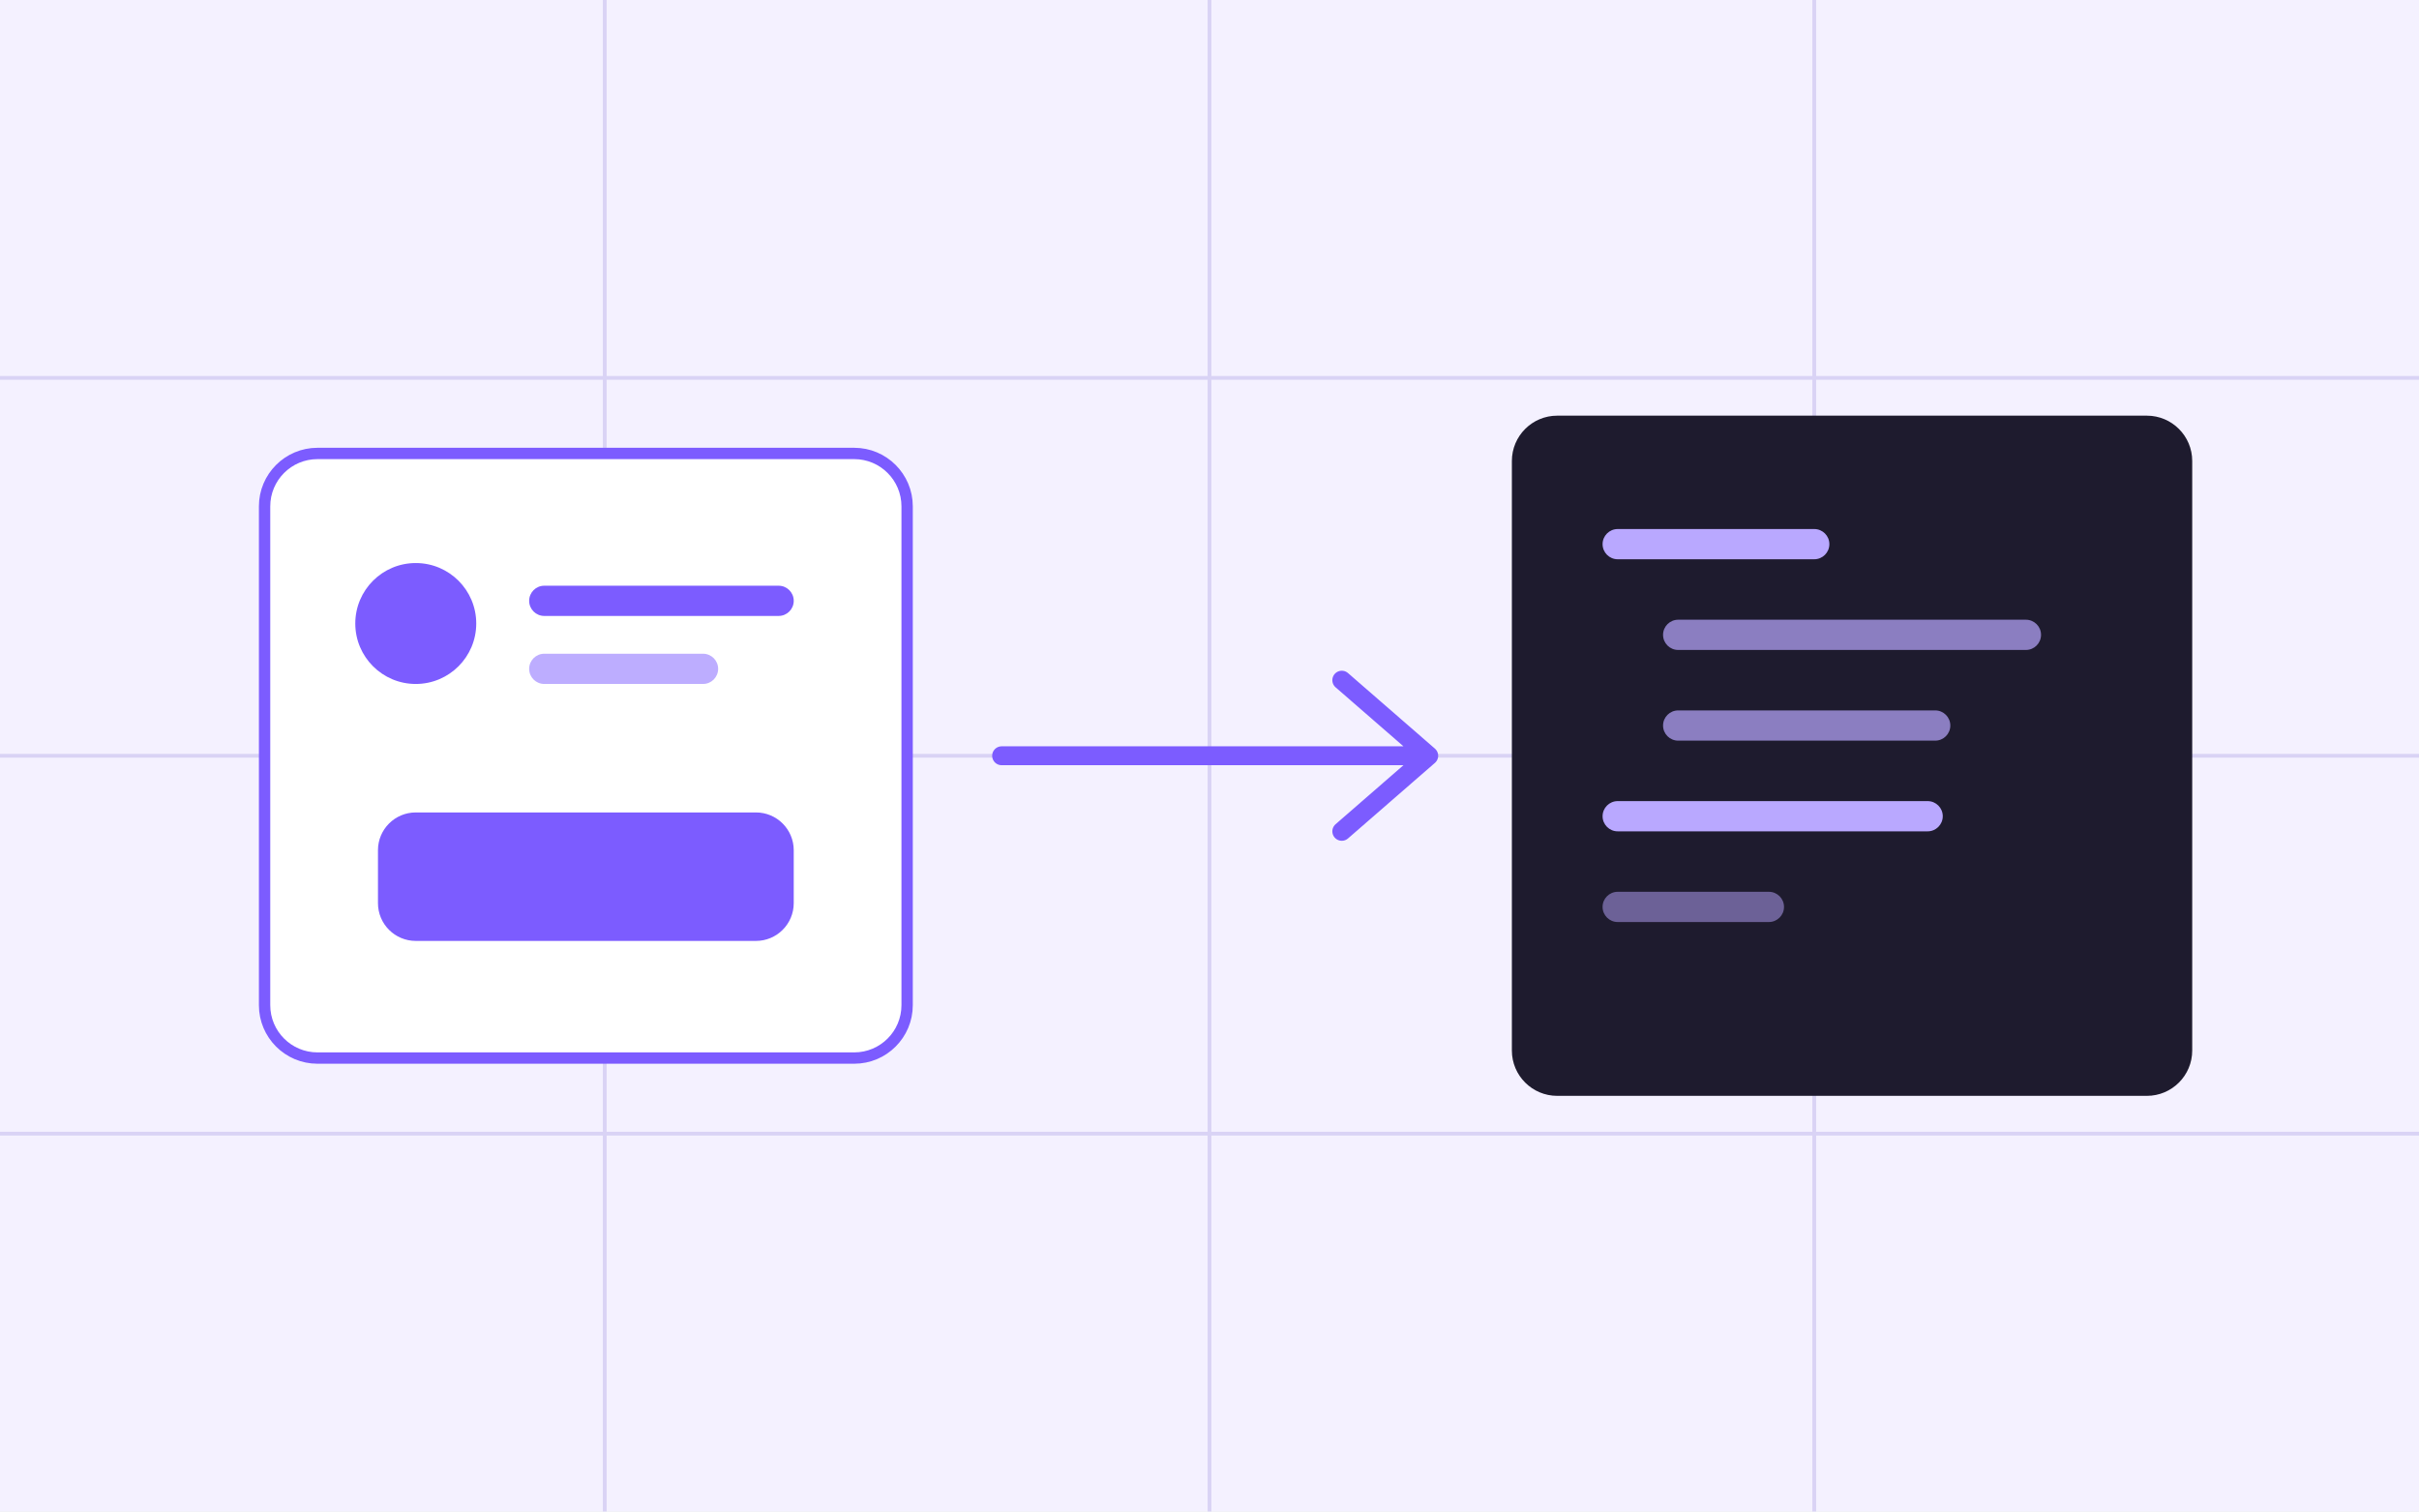
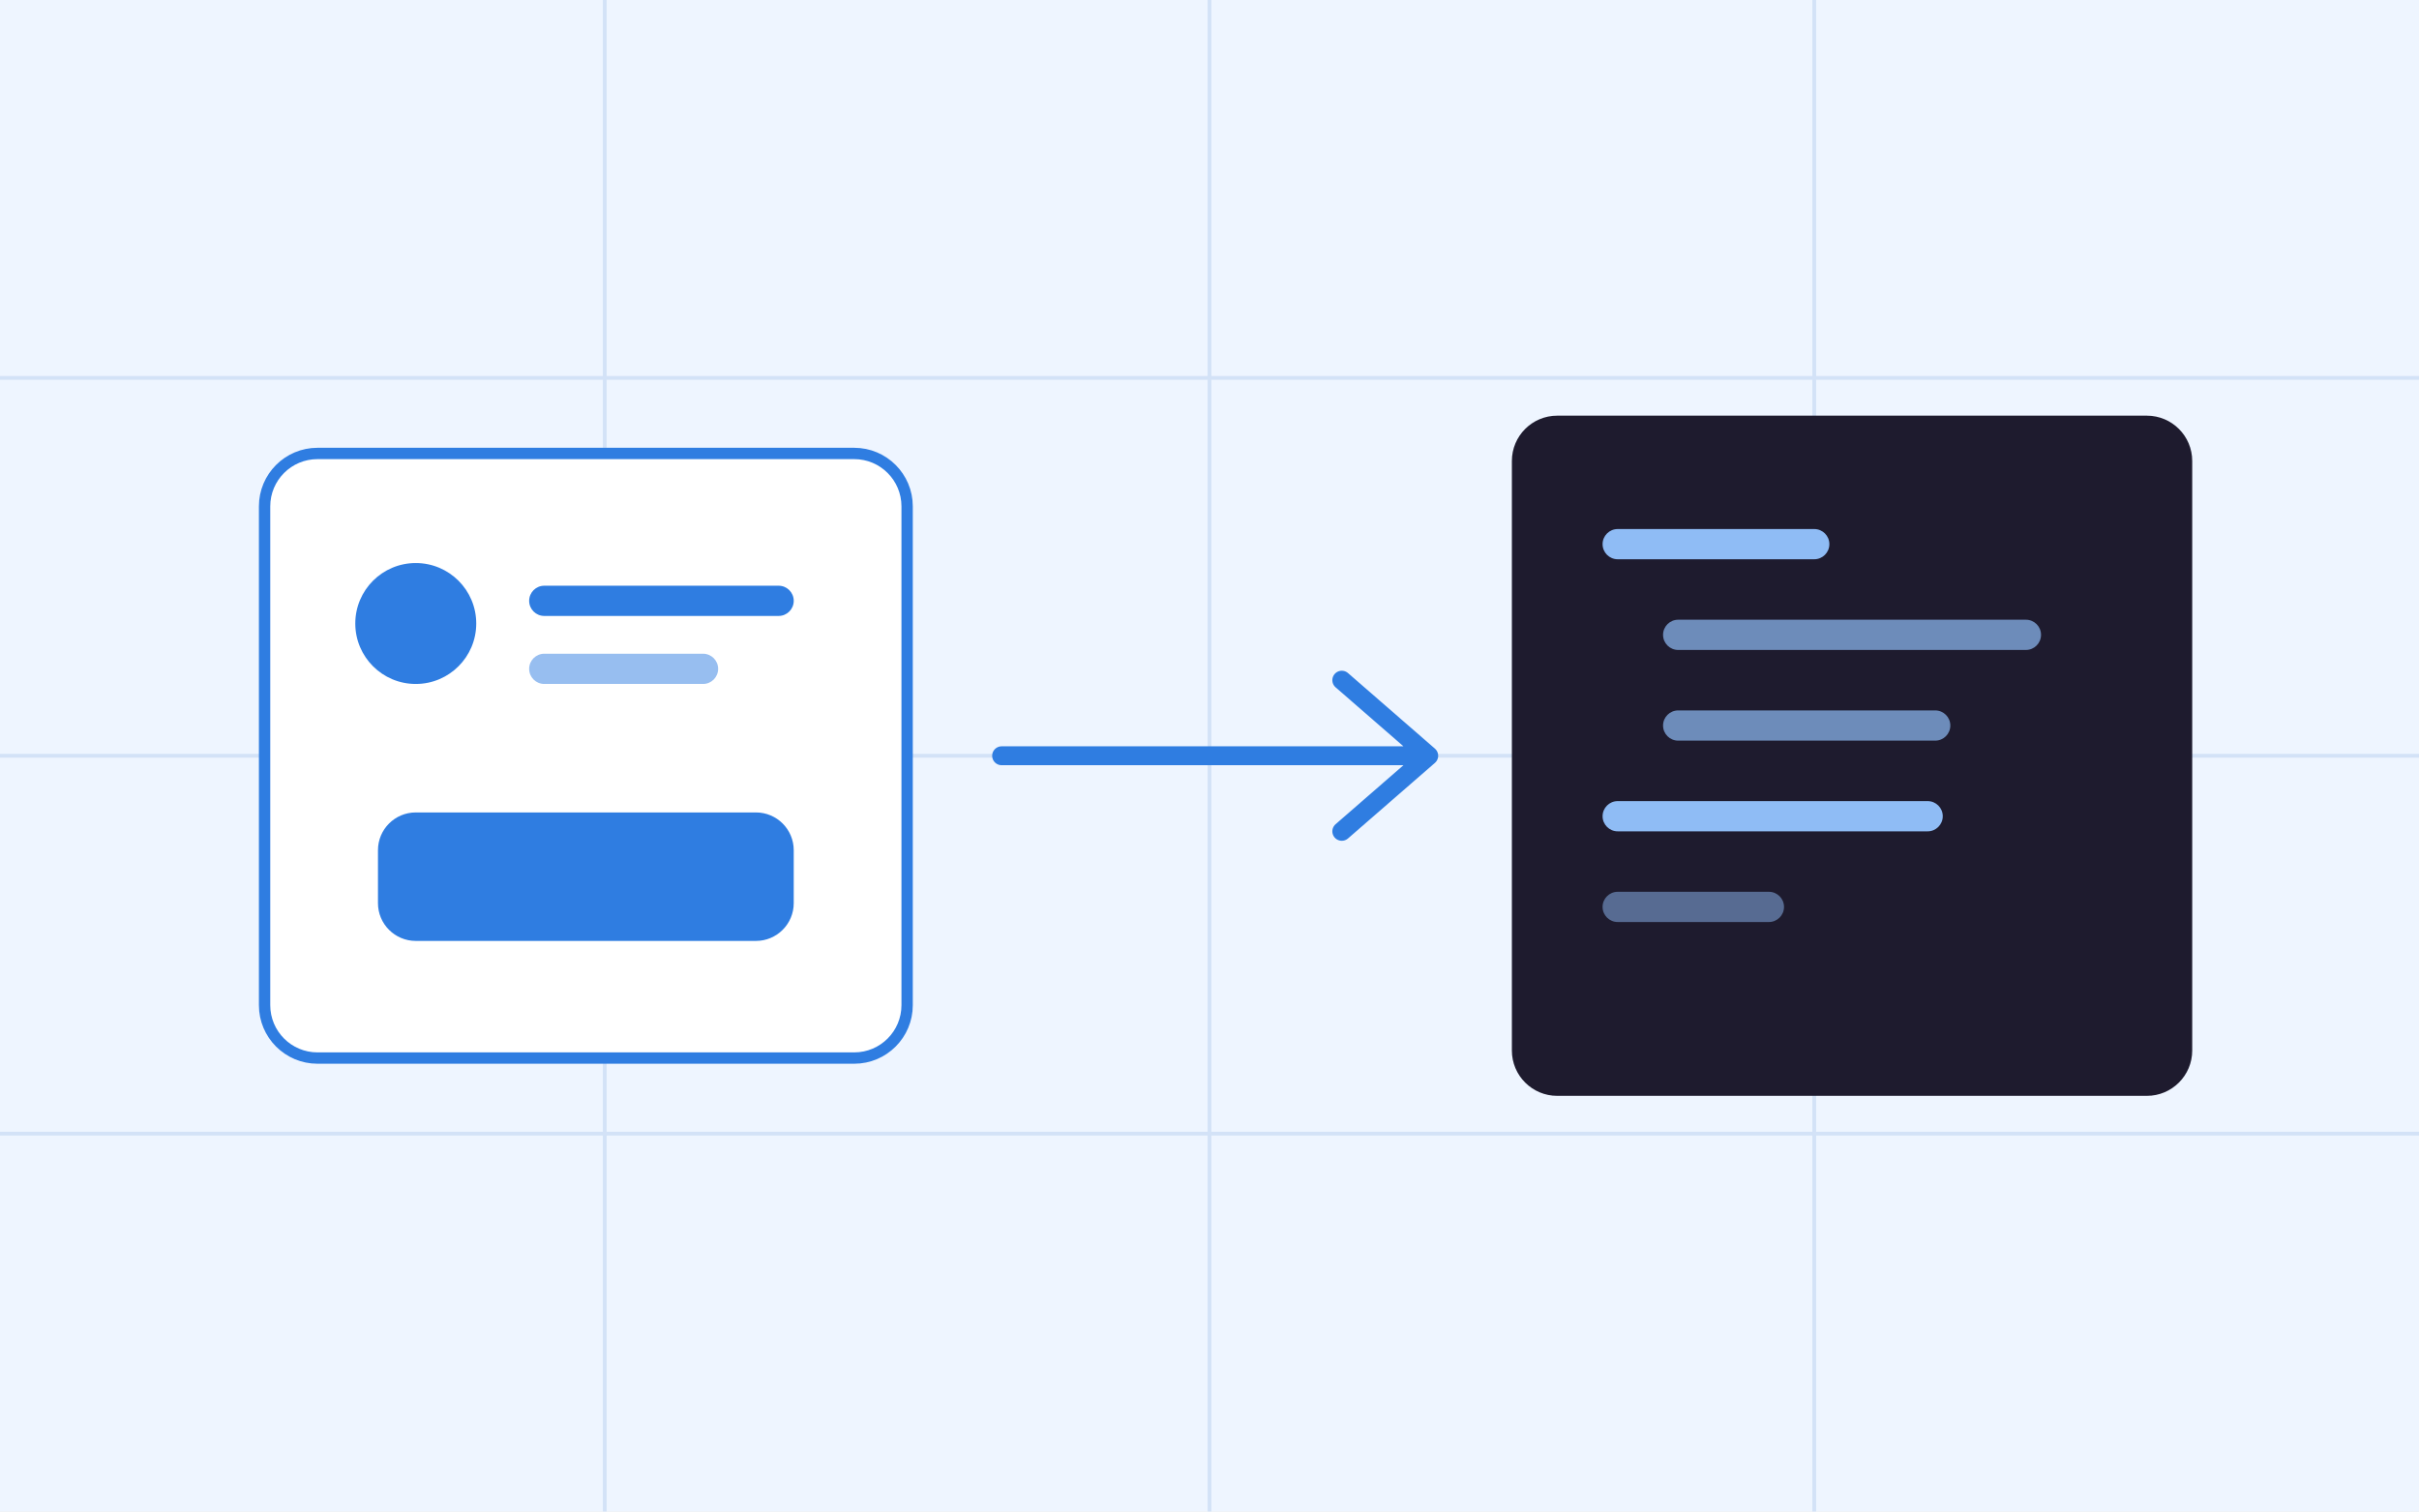
<svg xmlns="http://www.w3.org/2000/svg" viewBox="0 0 640 400" role="img">
-   <rect width="640" height="400" fill="#f4f1ff" />
-   <g stroke="#d9d3f5" stroke-width="1">
+   <rect width="640" height="400" fill="#eef5ff" />
+   <g stroke="#d3e2f7" stroke-width="1">
    <path d="M0 100H640M0 200H640M0 300H640M160 0V400M320 0V400M480 0V400" />
  </g>
-   <rect x="70" y="120" width="170" height="160" rx="14" fill="#fff" stroke="#7c5cff" stroke-width="3" />
-   <g fill="#7c5cff">
+   <rect x="70" y="120" width="170" height="160" rx="14" fill="#fff" stroke="#2f7de1" stroke-width="3" />
+   <g fill="#2f7de1">
    <circle cx="110" cy="165" r="16" />
    <rect x="140" y="155" width="70" height="8" rx="4" />
    <rect x="140" y="173" width="50" height="8" rx="4" opacity=".5" />
  </g>
-   <rect x="100" y="215" width="110" height="34" rx="10" fill="#7c5cff" />
-   <path d="M265 200 H375 M355 180 L378 200 L355 220" fill="none" stroke="#7c5cff" stroke-width="5" stroke-linecap="round" stroke-linejoin="round" />
+   <rect x="100" y="215" width="110" height="34" rx="10" fill="#2f7de1" />
+   <path d="M265 200 H375 M355 180 L378 200 L355 220" fill="none" stroke="#2f7de1" stroke-width="5" stroke-linecap="round" stroke-linejoin="round" />
  <rect x="400" y="110" width="180" height="180" rx="12" fill="#1e1b2e" />
-   <g fill="#b9a8ff">
+   <g fill="#8fbcf5">
    <rect x="424" y="140" width="60" height="8" rx="4" />
    <rect x="440" y="164" width="100" height="8" rx="4" opacity=".7" />
    <rect x="440" y="188" width="76" height="8" rx="4" opacity=".7" />
    <rect x="424" y="212" width="90" height="8" rx="4" />
    <rect x="424" y="236" width="48" height="8" rx="4" opacity=".5" />
  </g>
</svg>
